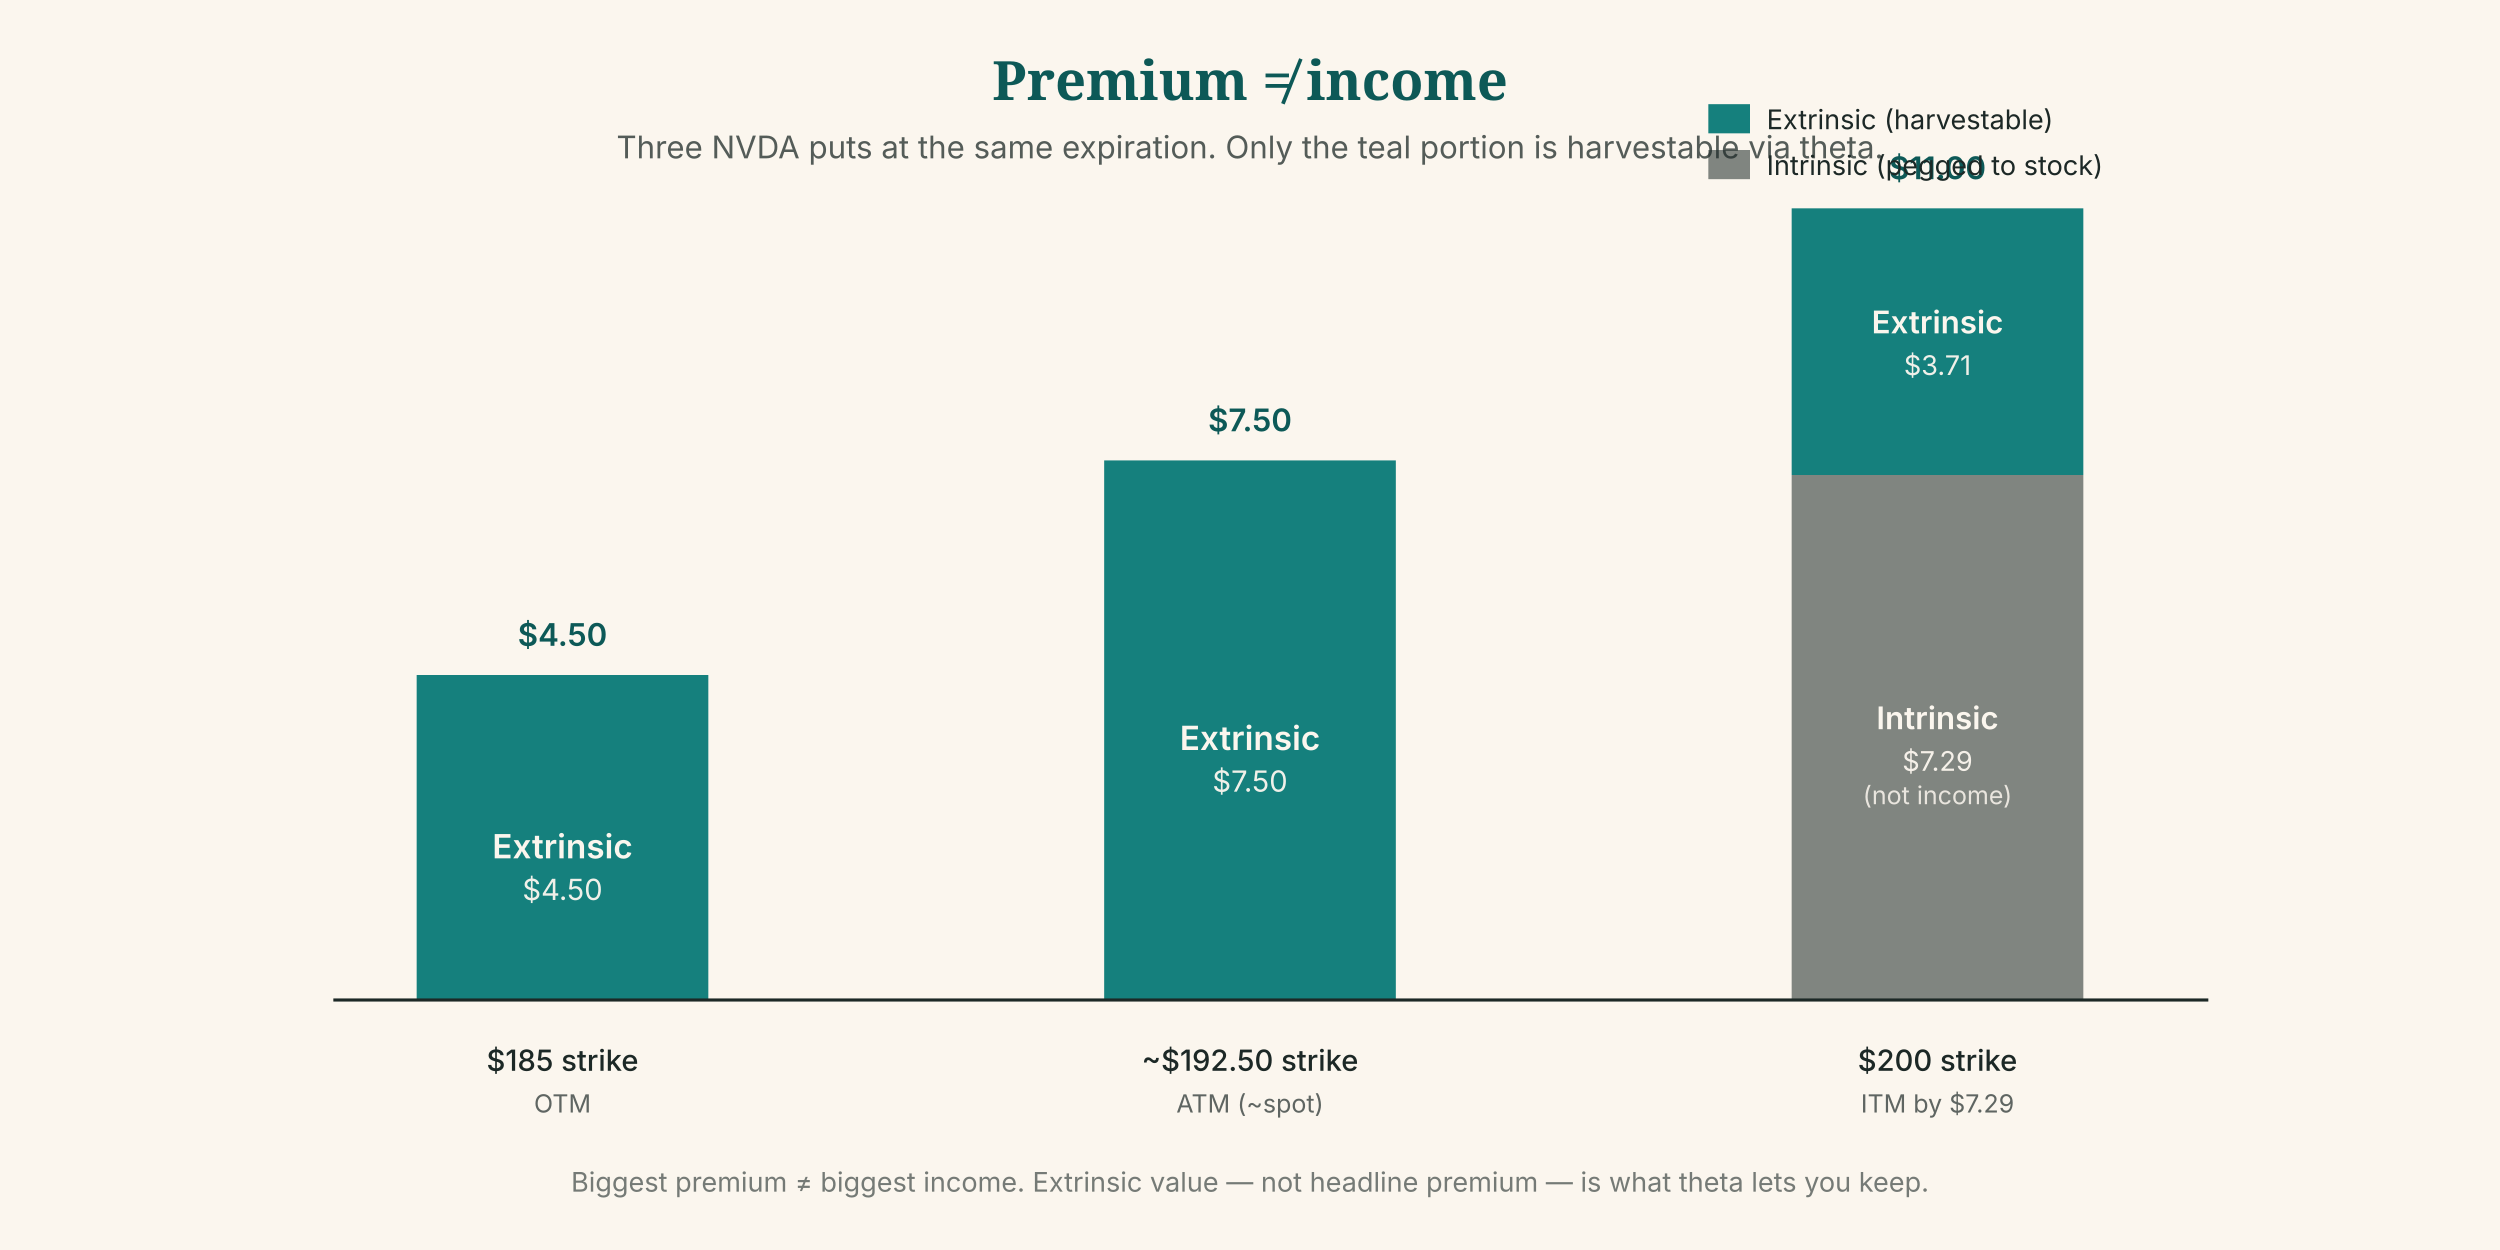
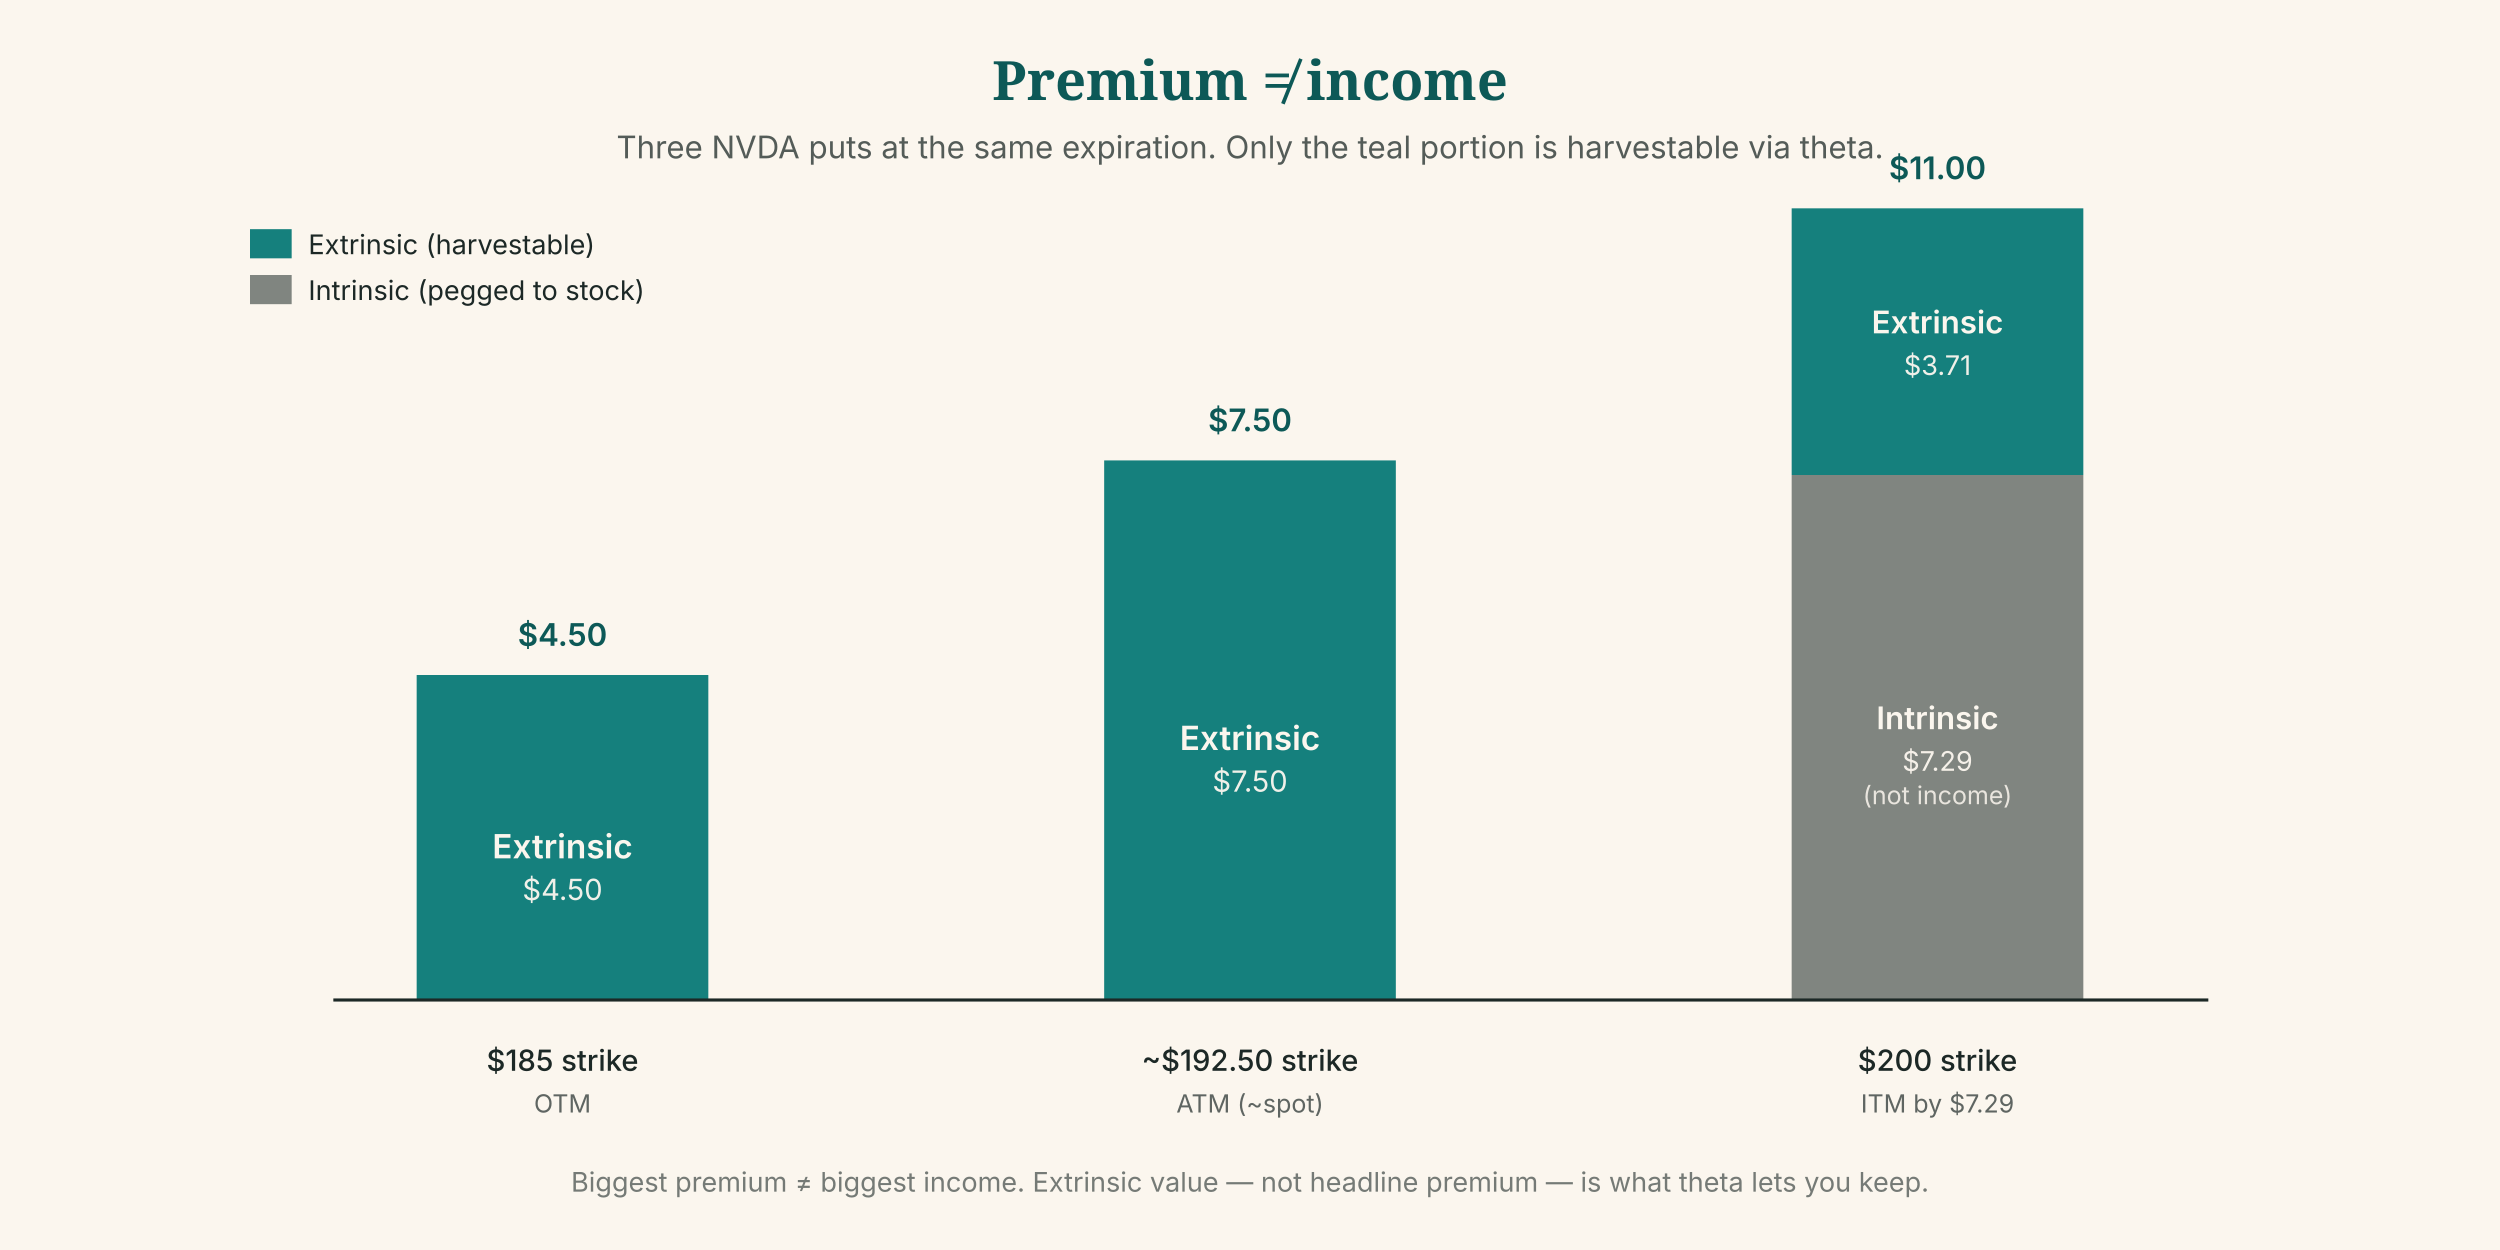
<svg xmlns="http://www.w3.org/2000/svg" viewBox="0 0 1200 600" role="img" aria-labelledby="title">
  <rect width="1200" height="600" fill="#FBF6EE" />
  <text x="600" y="48" text-anchor="middle" font-family="Fraunces, serif" font-size="26" font-weight="600" fill="#0D5957">Premium ≠ income</text>
  <text x="600" y="76" text-anchor="middle" font-family="Inter, sans-serif" font-size="15" fill="#1C2826" opacity="0.75">Three NVDA puts at the same expiration. Only the teal portion is harvestable via theta.</text>
  <g>
    <rect x="200" y="324" width="140" height="156" fill="#15807D" />
    <text x="270" y="412" text-anchor="middle" font-family="Inter, sans-serif" font-size="16" font-weight="600" fill="#FBF6EE">Extrinsic</text>
    <text x="270" y="432" text-anchor="middle" font-family="Inter, sans-serif" font-size="14" fill="#FBF6EE" opacity="0.95">$4.50</text>
    <text x="270" y="310" text-anchor="middle" font-family="Inter, sans-serif" font-size="15" font-weight="600" fill="#0D5957">$4.50</text>
    <text x="270" y="514" text-anchor="middle" font-family="Inter, sans-serif" font-size="14" font-weight="500" fill="#1C2826">$185 strike</text>
    <text x="270" y="534" text-anchor="middle" font-family="Inter, sans-serif" font-size="12" fill="#1C2826" opacity="0.7">OTM</text>
  </g>
  <g>
    <rect x="530" y="221" width="140" height="259" fill="#15807D" />
    <text x="600" y="360" text-anchor="middle" font-family="Inter, sans-serif" font-size="16" font-weight="600" fill="#FBF6EE">Extrinsic</text>
    <text x="600" y="380" text-anchor="middle" font-family="Inter, sans-serif" font-size="14" fill="#FBF6EE" opacity="0.95">$7.50</text>
    <text x="600" y="207" text-anchor="middle" font-family="Inter, sans-serif" font-size="15" font-weight="600" fill="#0D5957">$7.50</text>
    <text x="600" y="514" text-anchor="middle" font-family="Inter, sans-serif" font-size="14" font-weight="500" fill="#1C2826">~$192.50 strike</text>
    <text x="600" y="534" text-anchor="middle" font-family="Inter, sans-serif" font-size="12" fill="#1C2826" opacity="0.7">ATM (~spot)</text>
  </g>
  <g>
    <rect x="860" y="228" width="140" height="252" fill="#1C2826" opacity="0.55" />
    <rect x="860" y="100" width="140" height="128" fill="#15807D" />
    <text x="930" y="160" text-anchor="middle" font-family="Inter, sans-serif" font-size="15" font-weight="600" fill="#FBF6EE">Extrinsic</text>
    <text x="930" y="180" text-anchor="middle" font-family="Inter, sans-serif" font-size="13" fill="#FBF6EE" opacity="0.95">$3.71</text>
    <text x="930" y="350" text-anchor="middle" font-family="Inter, sans-serif" font-size="15" font-weight="600" fill="#FBF6EE">Intrinsic</text>
    <text x="930" y="370" text-anchor="middle" font-family="Inter, sans-serif" font-size="13" fill="#FBF6EE" opacity="0.95">$7.29</text>
    <text x="930" y="386" text-anchor="middle" font-family="Inter, sans-serif" font-size="12" fill="#FBF6EE" opacity="0.85">(not income)</text>
    <text x="930" y="86" text-anchor="middle" font-family="Inter, sans-serif" font-size="15" font-weight="600" fill="#0D5957">$11.00</text>
    <text x="930" y="514" text-anchor="middle" font-family="Inter, sans-serif" font-size="14" font-weight="500" fill="#1C2826">$200 strike</text>
    <text x="930" y="534" text-anchor="middle" font-family="Inter, sans-serif" font-size="12" fill="#1C2826" opacity="0.7">ITM by $7.29</text>
  </g>
  <line x1="160" y1="480" x2="1060" y2="480" stroke="#1C2826" stroke-width="1.5" />
-   <g transform="translate(820, 50)">
+   <g transform="translate(120, 110)">
    <rect x="0" y="0" width="20" height="14" fill="#15807D" />
    <text x="28" y="12" font-family="Inter, sans-serif" font-size="13" fill="#1C2826">Extrinsic (harvestable)</text>
    <rect x="0" y="22" width="20" height="14" fill="#1C2826" opacity="0.55" />
    <text x="28" y="34" font-family="Inter, sans-serif" font-size="13" fill="#1C2826">Intrinsic (pegged to stock)</text>
  </g>
  <text x="600" y="572" text-anchor="middle" font-family="Inter, sans-serif" font-size="13" fill="#1C2826" opacity="0.6">Biggest premium ≠ biggest income. Extrinsic value — not headline premium — is what theta lets you keep.</text>
</svg>
